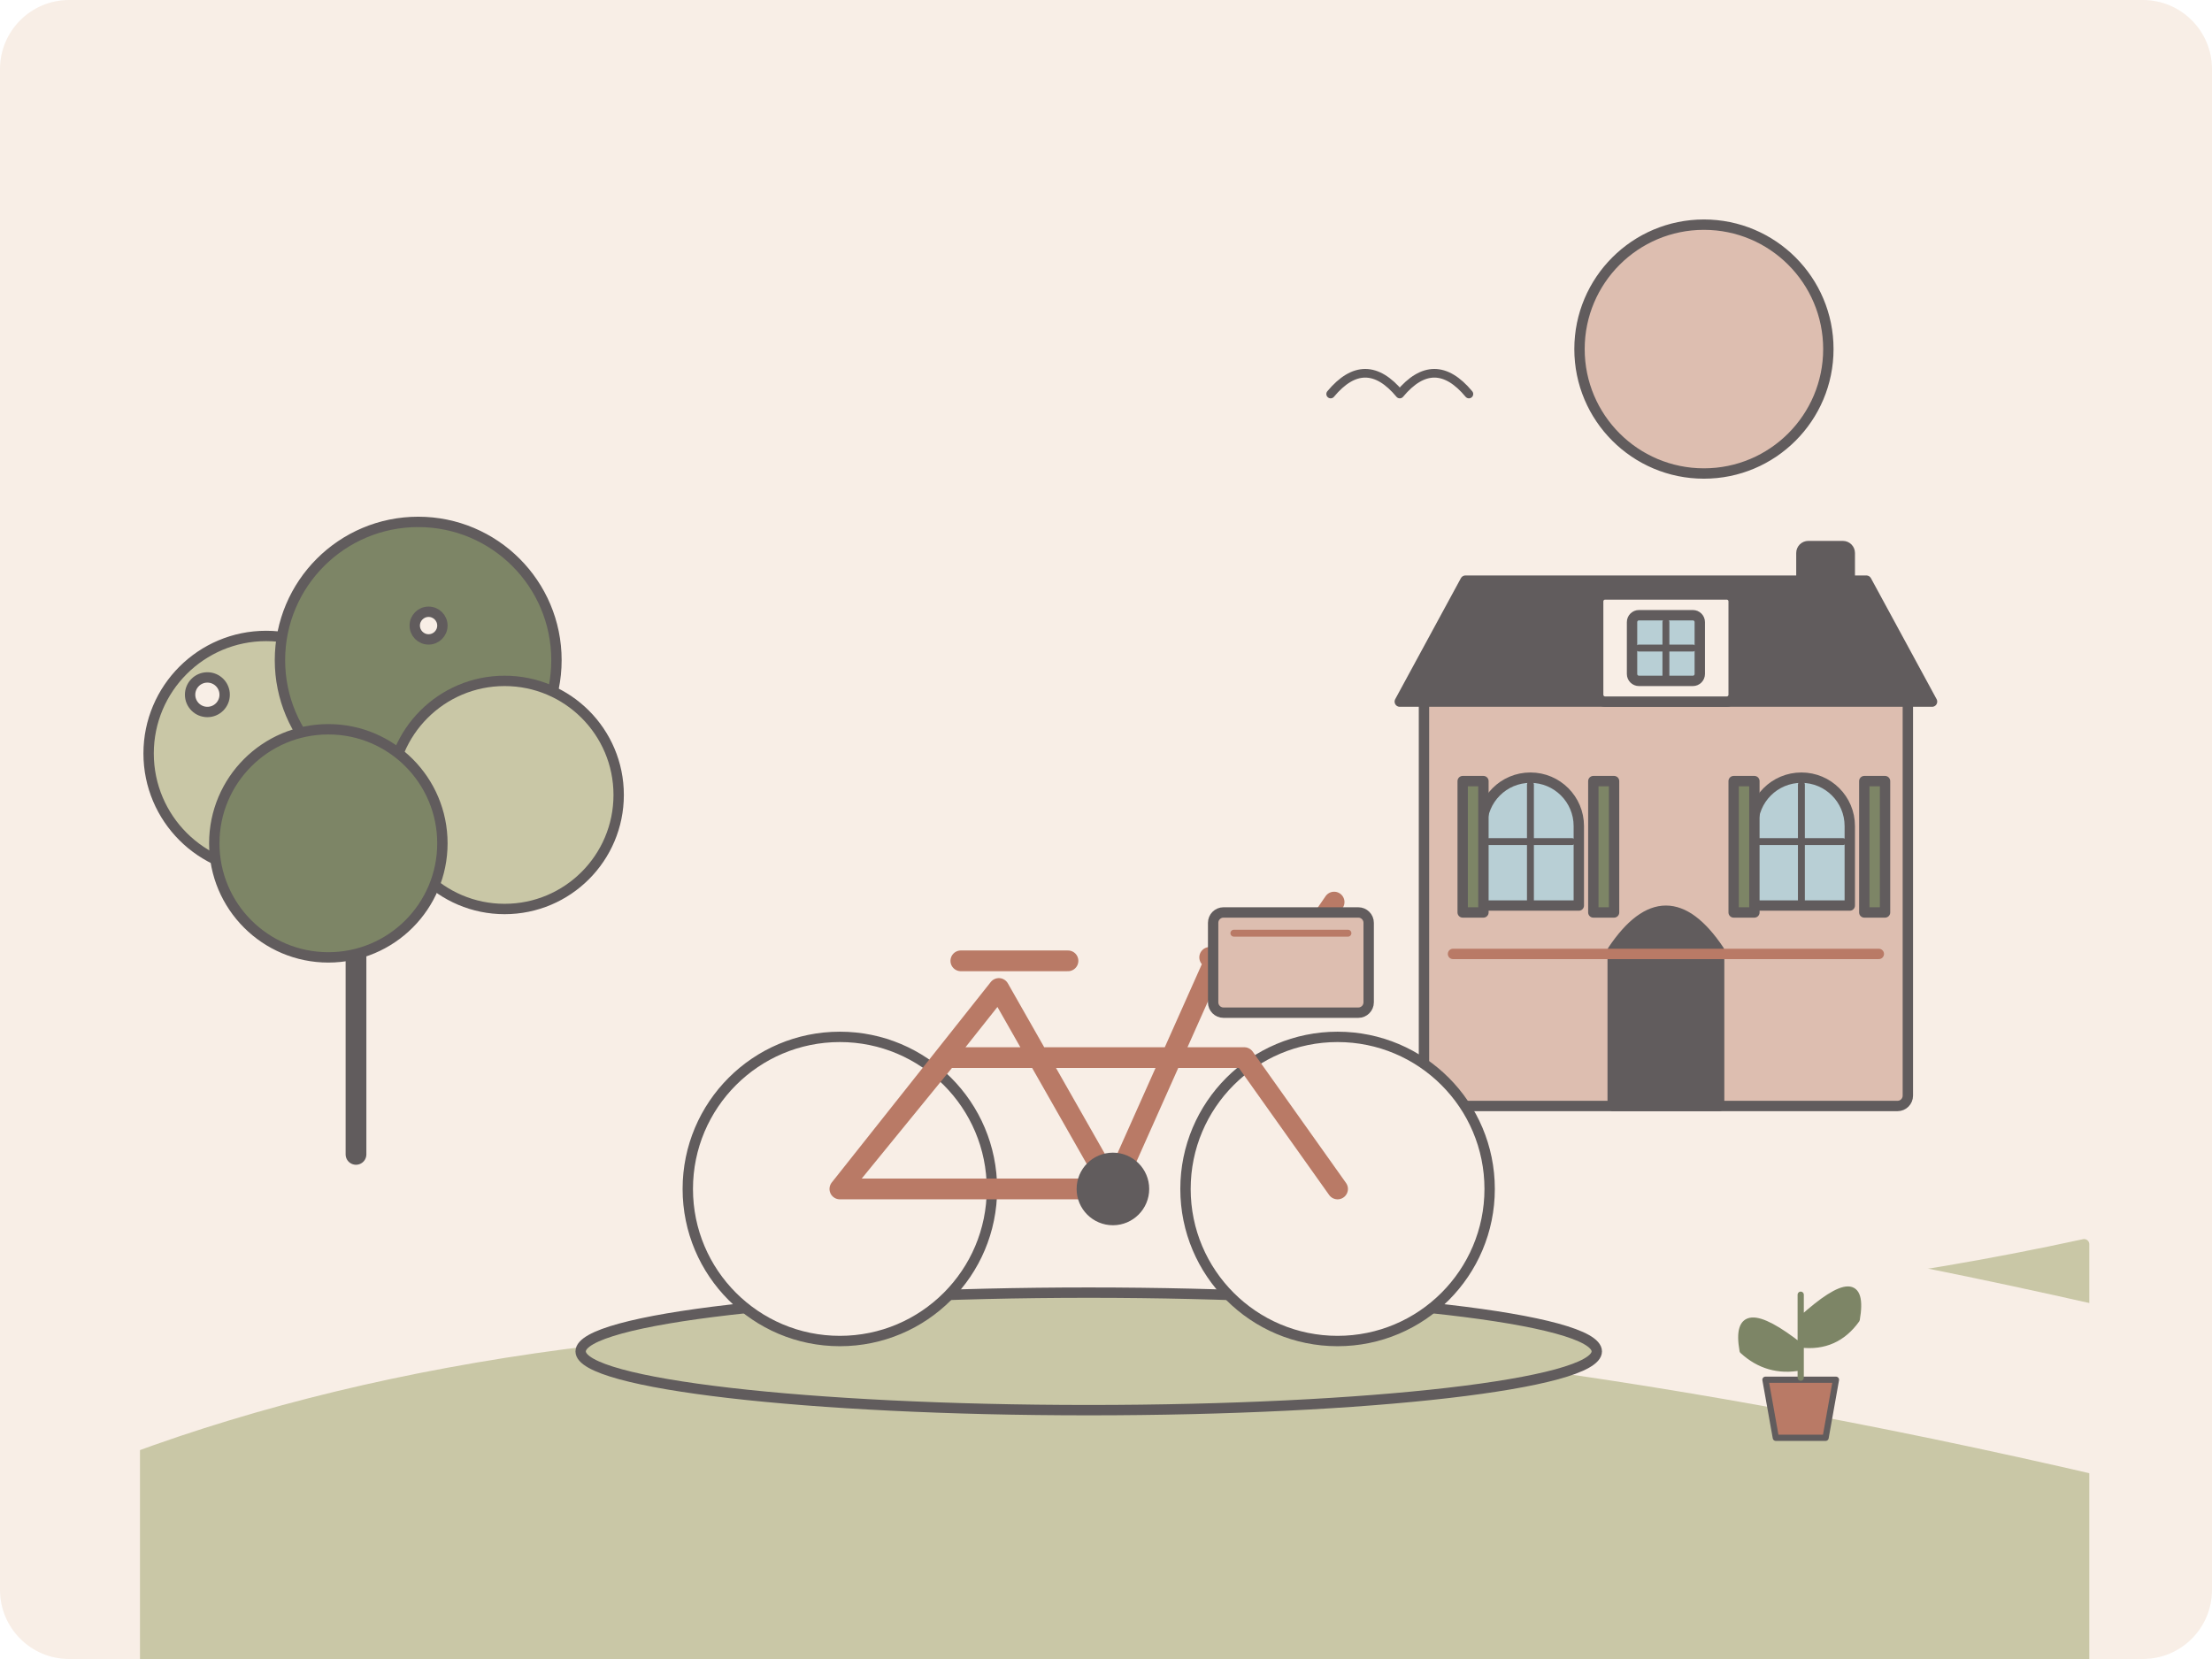
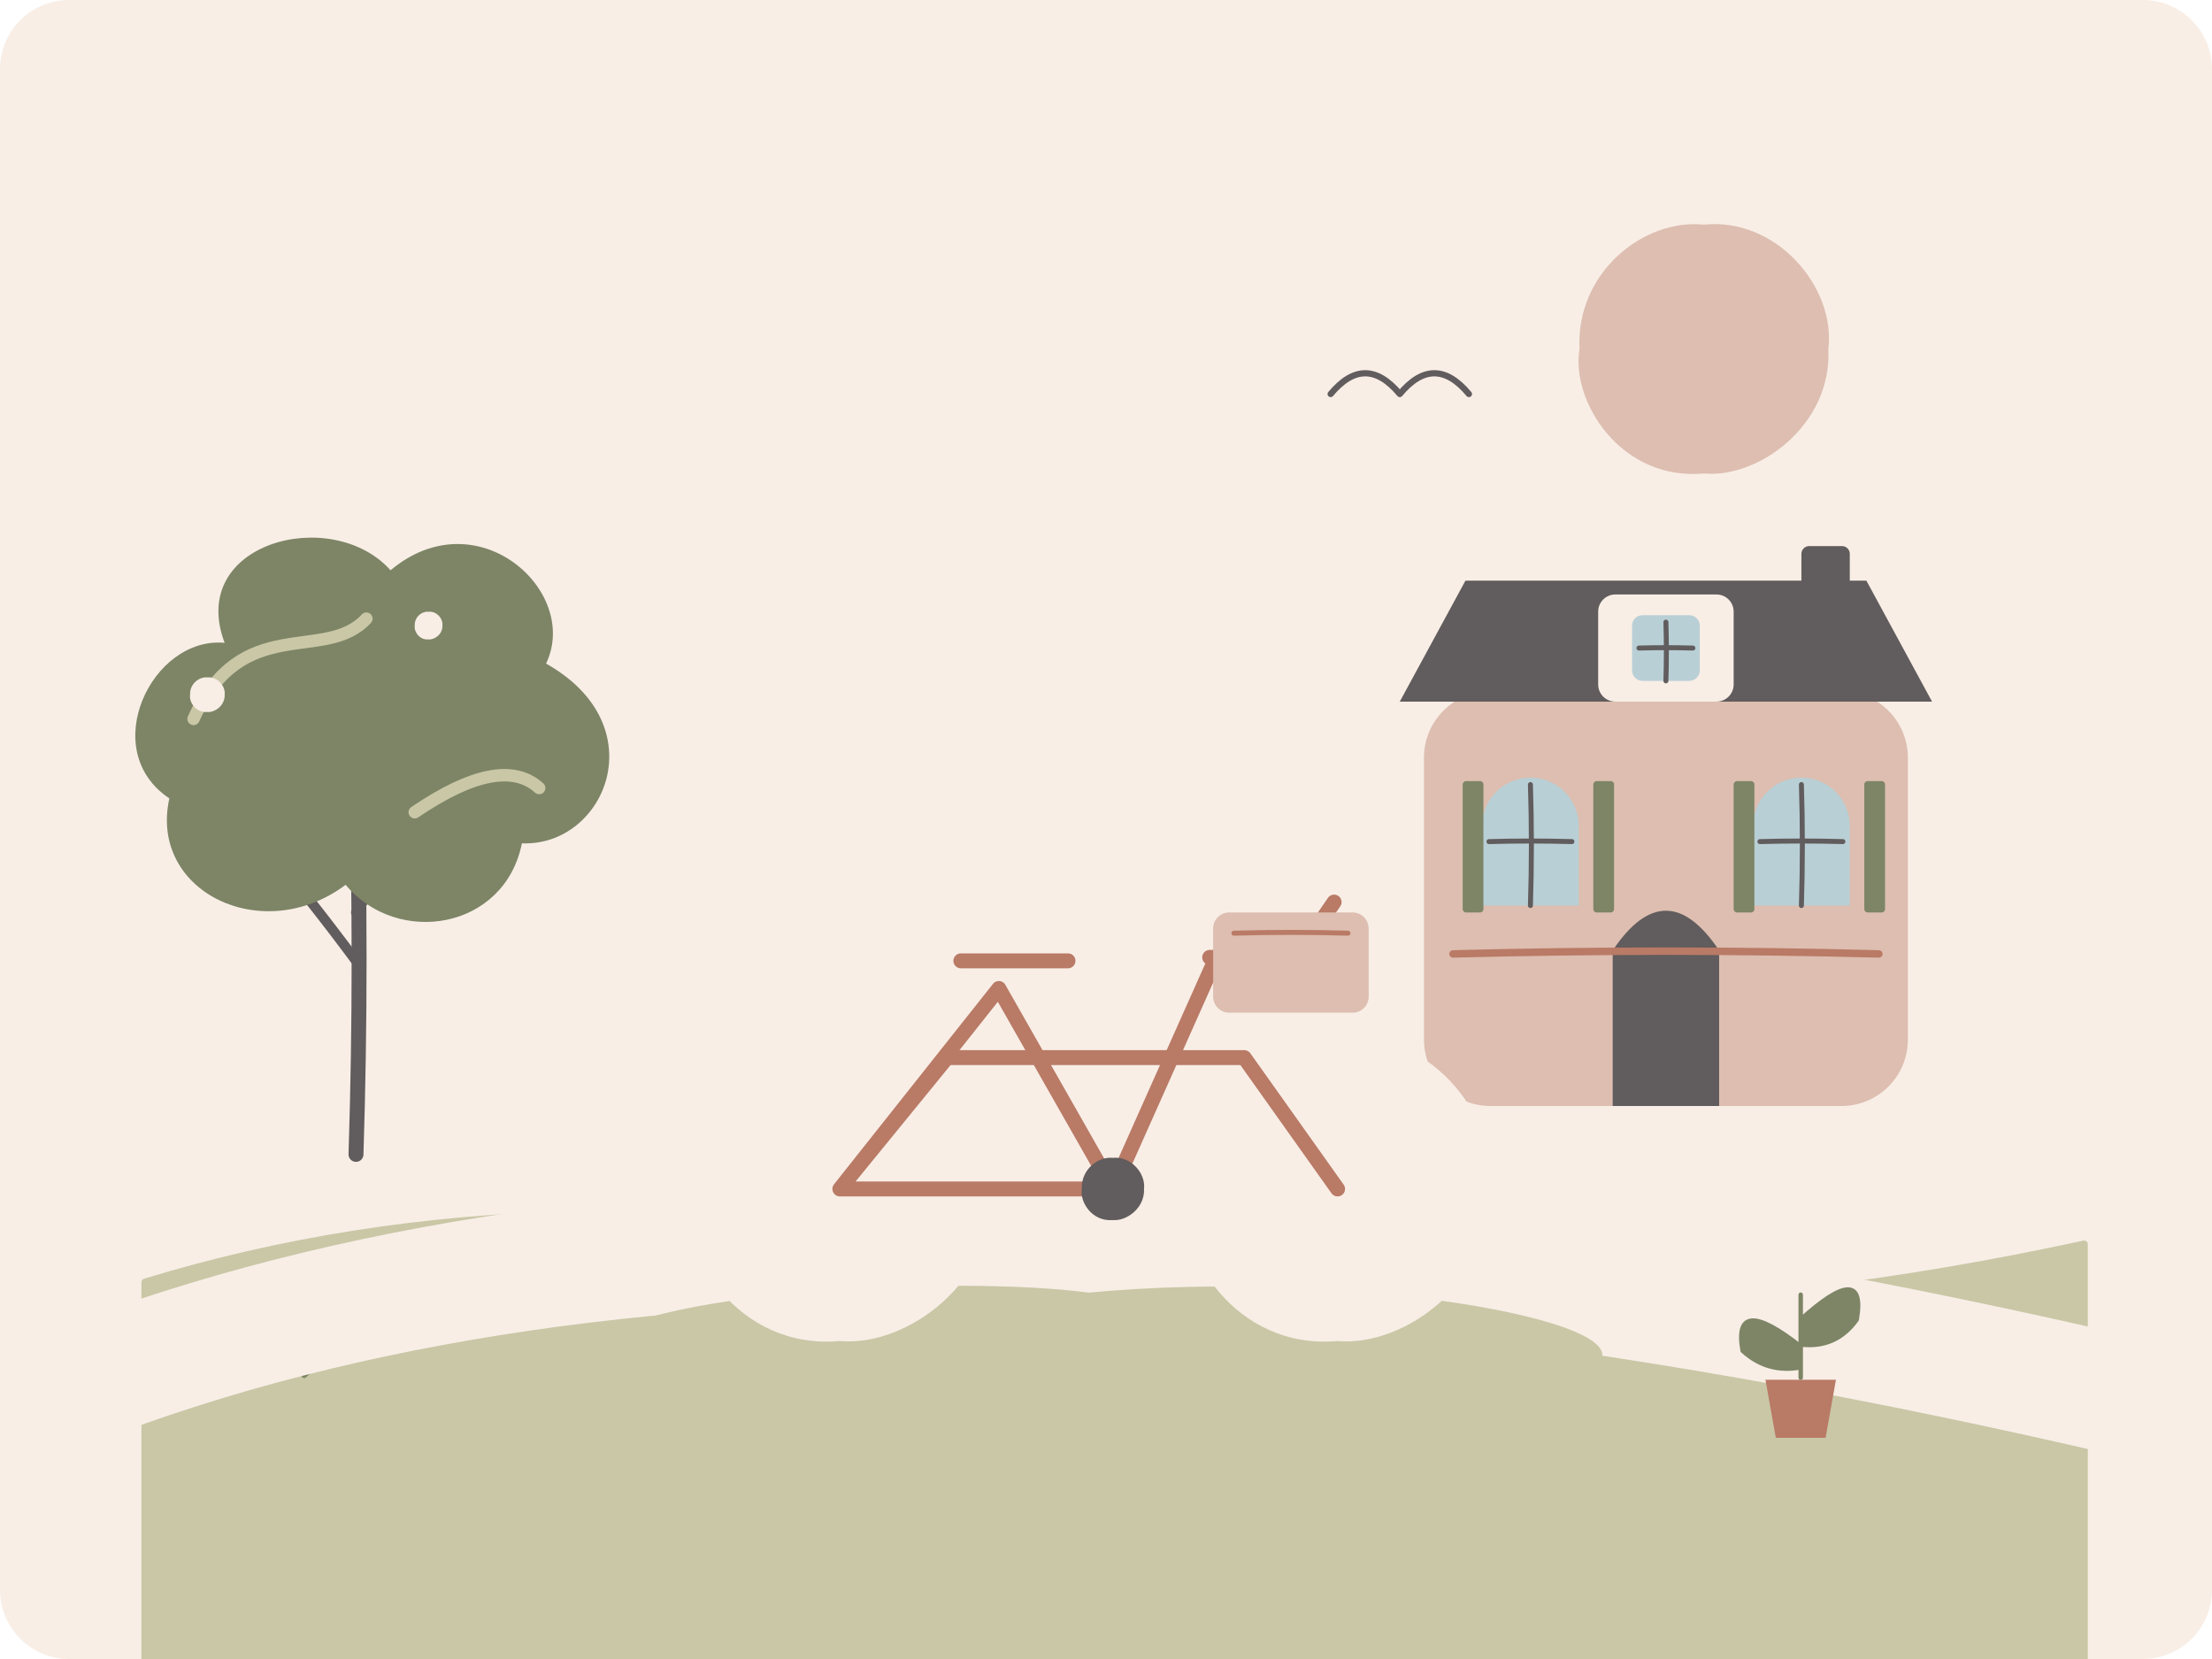
<svg xmlns="http://www.w3.org/2000/svg" width="640" height="480" viewBox="0 0 640 480" role="img" aria-labelledby="title">
  <rect width="640" height="480" rx="20" fill="#f8eee6" />
-   <g stroke="#615c5d" stroke-width="3" stroke-linecap="round" stroke-linejoin="round">
-     <circle cx="493" cy="101" r="36" fill="#ddbeb0" />
+   <g stroke="none" stroke-width="2" stroke-linecap="round" stroke-linejoin="round">
+     <g transform="translate(493 101) scale(1)">
+       <path d="M0 -36C20.88 -38.16 38.16 -18 36 0C37.08 21.96 15.84 37.44 0 36C-24.12 38.16 -38.52 15.12 -36 0C-37.08 -22.32 -17.28 -37.8 0 -36Z" fill="#ddbeb0" stroke="none" stroke-width="2.16" stroke-linecap="round" stroke-linejoin="round" />
+     </g>
    <g transform="translate(78 88) scale(0.8)">
-       <path d="M0 23C-3 7 14-3 29 5C41-13 70-6 74 12C96 8 109 20 105 32H0Z" fill="#f8eee6" stroke="#f8eee6" stroke-width="3" stroke-linecap="round" stroke-linejoin="round" />
+       <path d="M0 23C-3 7 14-3 29 5C41-13 70-6 74 12C96 8 109 20 105 32H0Z" fill="#f8eee6" stroke="#f8eee6" stroke-width="2.16" stroke-linecap="round" stroke-linejoin="round" />
    </g>
    <g transform="translate(338 58) scale(0.55)">
-       <path d="M0 23C-3 7 14-3 29 5C41-13 70-6 74 12C96 8 109 20 105 32H0Z" fill="#f8eee6" stroke="#f8eee6" stroke-width="3" stroke-linecap="round" stroke-linejoin="round" />
+       <path d="M0 23C-3 7 14-3 29 5C41-13 70-6 74 12C96 8 109 20 105 32H0Z" fill="#f8eee6" stroke="#f8eee6" stroke-width="2.16" stroke-linecap="round" stroke-linejoin="round" />
    </g>
-     <path d="M385 114q10-12 20 0q10-12 20 0" fill="none" stroke="#615c5d" stroke-width="2.5" stroke-linecap="round" stroke-linejoin="round" />
-     <path d="M42 371Q160 335 301 365T603 360L603 480H42Z" fill="#c9c7a6" stroke="#c9c7a6" stroke-width="3" stroke-linecap="round" stroke-linejoin="round" />
-     <path d="M84 398l4-12m0 12 9-8M521 407l5-13m-4 12 13-6" fill="none" stroke="#7d8566" stroke-width="2" stroke-linecap="round" stroke-linejoin="round" />
+     <path d="M385 114q10-12 20 0q10-12 20 0" fill="none" stroke="#615c5d" stroke-width="1.8" stroke-linecap="round" stroke-linejoin="round" />
+     <path d="M42 371Q160 335 301 365T603 360L603 480H42Z" fill="#c9c7a6" stroke="#c9c7a6" stroke-width="2.16" stroke-linecap="round" stroke-linejoin="round" />
+     <path d="M84 398l4-12m0 12 9-8M521 407l5-13m-4 12 13-6" fill="none" stroke="#7d8566" stroke-width="1.44" stroke-linecap="round" stroke-linejoin="round" />
    <g transform="translate(412 200) scale(1)">
-       <rect x="0" y="0" width="140" height="120" rx="3" fill="#ddbeb0" />
-       <path d="M16.8 62V39a14 14 0 0 1 28 0V62Z" fill="#b8cfd5" stroke="#615c5d" stroke-width="3" stroke-linecap="round" stroke-linejoin="round" />
-       <path d="M30.8 27L30.8 62" fill="none" stroke="#615c5d" stroke-width="2" stroke-linecap="round" stroke-linejoin="round" />
-       <path d="M18.8 43.5L42.8 43.5" fill="none" stroke="#615c5d" stroke-width="2" stroke-linecap="round" stroke-linejoin="round" />
-       <path d="M95.2 62V39a14 14 0 0 1 28 0V62Z" fill="#b8cfd5" stroke="#615c5d" stroke-width="3" stroke-linecap="round" stroke-linejoin="round" />
-       <path d="M109.2 27L109.2 62" fill="none" stroke="#615c5d" stroke-width="2" stroke-linecap="round" stroke-linejoin="round" />
-       <path d="M97.2 43.5L121.2 43.5" fill="none" stroke="#615c5d" stroke-width="2" stroke-linecap="round" stroke-linejoin="round" />
-       <path d="M54.6 120V75q15.4-23 30.8 0V120Z" fill="#615c5d" stroke="#615c5d" stroke-width="3" stroke-linecap="round" stroke-linejoin="round" />
-       <path d="M8.4 76L131.6 76" fill="none" stroke="#b97a66" stroke-width="3" stroke-linecap="round" stroke-linejoin="round" />
-       <rect x="11.2" y="26" width="6" height="38" rx="0" fill="#7d8566" />
-       <rect x="49" y="26" width="6" height="38" rx="0" fill="#7d8566" />
-       <rect x="89.6" y="26" width="6" height="38" rx="0" fill="#7d8566" />
-       <rect x="127.4" y="26" width="6" height="38" rx="0" fill="#7d8566" />
-       <rect x="109.2" y="-42" width="14" height="30" rx="2" fill="#615c5d" />
-       <path d="M-7 3L12-32H128L147 3Z" fill="#615c5d" stroke="#615c5d" stroke-width="3" stroke-linecap="round" stroke-linejoin="round" />
-       <rect x="50.4" y="-28" width="39.2" height="31" rx="2" fill="#f8eee6" />
-       <rect x="60.2" y="-22" width="19.6" height="19" rx="2" fill="#b8cfd5" />
-       <path d="M70 -20L70 -3" fill="none" stroke="#615c5d" stroke-width="2" stroke-linecap="round" stroke-linejoin="round" />
-       <path d="M62.2 -12.5L77.8 -12.5" fill="none" stroke="#615c5d" stroke-width="2" stroke-linecap="round" stroke-linejoin="round" />
+       <rect x="0" y="0" width="140" height="120" rx="19.2" fill="#ddbeb0" stroke="none" />
+       <path d="M16.8 62V39a14 14 0 0 1 28 0V62Z" fill="#b8cfd5" stroke="none" stroke-width="2.16" stroke-linecap="round" stroke-linejoin="round" />
+       <path d="M30.8 27Q31.36 44.5 30.8 62" fill="none" stroke="#615c5d" stroke-width="1.44" stroke-linecap="round" stroke-linejoin="round" />
+       <path d="M18.8 43.5Q30.8 43.164 42.8 43.5" fill="none" stroke="#615c5d" stroke-width="1.44" stroke-linecap="round" stroke-linejoin="round" />
+       <path d="M95.2 62V39a14 14 0 0 1 28 0V62Z" fill="#b8cfd5" stroke="none" stroke-width="2.16" stroke-linecap="round" stroke-linejoin="round" />
+       <path d="M109.2 27Q109.76 44.5 109.2 62" fill="none" stroke="#615c5d" stroke-width="1.44" stroke-linecap="round" stroke-linejoin="round" />
+       <path d="M97.2 43.5Q109.2 43.164 121.2 43.5" fill="none" stroke="#615c5d" stroke-width="1.44" stroke-linecap="round" stroke-linejoin="round" />
+       <path d="M54.6 120V75q15.4-23 30.8 0V120Z" fill="#615c5d" stroke="none" stroke-width="2.16" stroke-linecap="round" stroke-linejoin="round" />
+       <path d="M8.4 76Q70 74.4 131.6 76" fill="none" stroke="#b97a66" stroke-width="2.16" stroke-linecap="round" stroke-linejoin="round" />
+       <rect x="11.2" y="26" width="6" height="38" rx="0.96" fill="#7d8566" stroke="none" />
+       <rect x="49" y="26" width="6" height="38" rx="0.96" fill="#7d8566" stroke="none" />
+       <rect x="89.6" y="26" width="6" height="38" rx="0.96" fill="#7d8566" stroke="none" />
+       <rect x="127.4" y="26" width="6" height="38" rx="0.96" fill="#7d8566" stroke="none" />
+       <rect x="109.2" y="-42" width="14" height="30" rx="2.24" fill="#615c5d" stroke="none" />
+       <path d="M-7 3L12-32H128L147 3Z" fill="#615c5d" stroke="none" stroke-width="2.16" stroke-linecap="round" stroke-linejoin="round" />
+       <rect x="50.4" y="-28" width="39.2" height="31" rx="4.96" fill="#f8eee6" stroke="none" />
+       <rect x="60.2" y="-22" width="19.6" height="19" rx="3.04" fill="#b8cfd5" stroke="none" />
+       <path d="M70 -20Q70.272 -11.5 70 -3" fill="none" stroke="#615c5d" stroke-width="1.44" stroke-linecap="round" stroke-linejoin="round" />
+       <path d="M62.2 -12.5Q70 -12.718 77.8 -12.5" fill="none" stroke="#615c5d" stroke-width="1.44" stroke-linecap="round" stroke-linejoin="round" />
    </g>
    <g transform="translate(103 334) scale(1)">
-       <path d="M0 0L0 -113" fill="none" stroke="#615c5d" stroke-width="6" stroke-linecap="round" stroke-linejoin="round" />
-       <path d="M0 -56L-26 -89" fill="none" stroke="#615c5d" stroke-width="4" stroke-linecap="round" stroke-linejoin="round" />
-       <path d="M0 -70L25 -109" fill="none" stroke="#615c5d" stroke-width="4" stroke-linecap="round" stroke-linejoin="round" />
-       <circle cx="-26" cy="-116" r="34" fill="#c9c7a6" />
-       <circle cx="18" cy="-143" r="40" fill="#7d8566" />
-       <circle cx="43" cy="-104" r="33" fill="#c9c7a6" />
-       <circle cx="-8" cy="-90" r="33" fill="#7d8566" />
-       <circle cx="-43" cy="-133" r="5" fill="#f8eee6" />
-       <circle cx="21" cy="-153" r="4" fill="#f8eee6" />
+       <path d="M0 0Q1.8 -56.5 0 -113" fill="none" stroke="#615c5d" stroke-width="4.32" stroke-linecap="round" stroke-linejoin="round" />
+       <path d="M0 -56Q-12.472 -72.864 -26 -89" fill="none" stroke="#615c5d" stroke-width="2.88" stroke-linecap="round" stroke-linejoin="round" />
+       <path d="M0 -70Q13.124 -89.85 25 -109" fill="none" stroke="#615c5d" stroke-width="2.88" stroke-linecap="round" stroke-linejoin="round" />
+       <path d="M-54-103C-75-117-59-150-38-148C-49-177-7-188 10-169C35-190 65-163 55-142C87-124 72-89 48-90C43-65 12-60-3-78C-27-60-60-76-54-103Z" fill="#7d8566" stroke="none" stroke-width="2.16" stroke-linecap="round" stroke-linejoin="round" />
+       <path d="M-47-126C-33-157-9-142 3-155M17-99Q42-116 53-106" fill="none" stroke="#c9c7a6" stroke-width="3.6" stroke-linecap="round" stroke-linejoin="round" />
+       <g transform="translate(-43 -133) scale(1)">
+         <path d="M0 -5C2.9 -5.3 5.3 -2.5 5 0C5.15 3.05 2.2 5.2 0 5C-3.35 5.3 -5.35 2.1 -5 0C-5.15 -3.1 -2.4 -5.25 0 -5Z" fill="#f8eee6" stroke="none" stroke-width="2.16" stroke-linecap="round" stroke-linejoin="round" />
+       </g>
+       <g transform="translate(21 -153) scale(1)">
+         <path d="M0 -4C2.32 -4.24 4.24 -2 4 0C4.12 2.44 1.76 4.16 0 4C-2.68 4.24 -4.28 1.68 -4 0C-4.12 -2.48 -1.92 -4.2 0 -4Z" fill="#f8eee6" stroke="none" stroke-width="2.16" stroke-linecap="round" stroke-linejoin="round" />
+       </g>
    </g>
-     <path d="M0 410Q227 309 640 410" fill="none" stroke="#f8eee6" stroke-width="48" stroke-linecap="round" stroke-linejoin="round" />
-     <ellipse cx="315" cy="391" rx="147" ry="17" fill="#c9c7a6" />
+     <path d="M0 410Q227 309 640 410" fill="none" stroke="#f8eee6" stroke-width="34.56" stroke-linecap="round" stroke-linejoin="round" />
+     <g transform="translate(315 391) scale(1)">
+       <path d="M-147 0C-132.3-18 -36.75-22 0-17C73.5-24 161.7-9 147 4C132.3 23 29.4 17 0 20C-88.2 19 -147 16 -147 0Z" fill="#c9c7a6" stroke="none" stroke-width="2.16" stroke-linecap="round" stroke-linejoin="round" />
+     </g>
    <g transform="translate(315 326) scale(1)">
-       <circle cx="-72" cy="18" r="44" fill="#f8eee6" />
-       <circle cx="72" cy="18" r="44" fill="#f8eee6" />
-       <path d="M-72 18L-26-40 7 18H-72L-41-20H45L72 18M7 18 36-47M-37-48h31M35-49h25l11-16" fill="none" stroke="#b97a66" stroke-width="6" stroke-linecap="round" stroke-linejoin="round" />
-       <circle cx="7" cy="18" r="9" fill="#615c5d" />
+       <g transform="translate(-72 18) scale(1)">
+         <path d="M0 -44C25.52 -46.64 46.64 -22 44 0C45.32 26.84 19.36 45.76 0 44C-29.48 46.64 -47.08 18.48 -44 0C-45.32 -27.28 -21.12 -46.2 0 -44Z" fill="#f8eee6" stroke="none" stroke-width="2.16" stroke-linecap="round" stroke-linejoin="round" />
+       </g>
+       <g transform="translate(72 18) scale(1)">
+         <path d="M0 -44C25.52 -46.64 46.64 -22 44 0C45.32 26.84 19.36 45.76 0 44C-29.48 46.64 -47.08 18.48 -44 0C-45.32 -27.28 -21.12 -46.2 0 -44Z" fill="#f8eee6" stroke="none" stroke-width="2.16" stroke-linecap="round" stroke-linejoin="round" />
+       </g>
+       <path d="M-72 18L-26-40 7 18H-72L-41-20H45L72 18M7 18 36-47M-37-48h31M35-49h25l11-16" fill="none" stroke="#b97a66" stroke-width="4.32" stroke-linecap="round" stroke-linejoin="round" />
+       <g transform="translate(7 18) scale(1)">
+         <path d="M0 -9C5.22 -9.54 9.54 -4.5 9 0C9.27 5.49 3.96 9.36 0 9C-6.03 9.54 -9.63 3.78 -9 0C-9.27 -5.58 -4.32 -9.45 0 -9Z" fill="#615c5d" stroke="none" stroke-width="2.16" stroke-linecap="round" stroke-linejoin="round" />
+       </g>
    </g>
-     <rect x="351" y="264" width="45" height="29" rx="3" fill="#ddbeb0" />
-     <path d="M357 270L390 270" fill="none" stroke="#b97a66" stroke-width="2" stroke-linecap="round" stroke-linejoin="round" />
+     <rect x="351" y="264" width="45" height="29" rx="4.64" fill="#ddbeb0" stroke="none" />
+     <path d="M357 270Q373.5 269.538 390 270" fill="none" stroke="#b97a66" stroke-width="1.44" stroke-linecap="round" stroke-linejoin="round" />
    <g transform="translate(521 416) scale(0.6)">
-       <path d="M-17-28H17L12 0H-12Z" fill="#b97a66" stroke="#615c5d" stroke-width="3" stroke-linecap="round" stroke-linejoin="round" />
-       <path d="M0-29V-69M0-44Q-33-70-28-42Q-16-31 0-34M0-57Q32-86 27-57Q17-43 0-45" fill="#7d8566" stroke="#7d8566" stroke-width="3" stroke-linecap="round" stroke-linejoin="round" />
+       <path d="M-17-28H17L12 0H-12Z" fill="#b97a66" stroke="none" stroke-width="2.16" stroke-linecap="round" stroke-linejoin="round" />
+       <path d="M0-29V-69M0-44Q-33-70-28-42Q-16-31 0-34M0-57Q32-86 27-57Q17-43 0-45" fill="#7d8566" stroke="#7d8566" stroke-width="2.16" stroke-linecap="round" stroke-linejoin="round" />
    </g>
  </g>
</svg>
